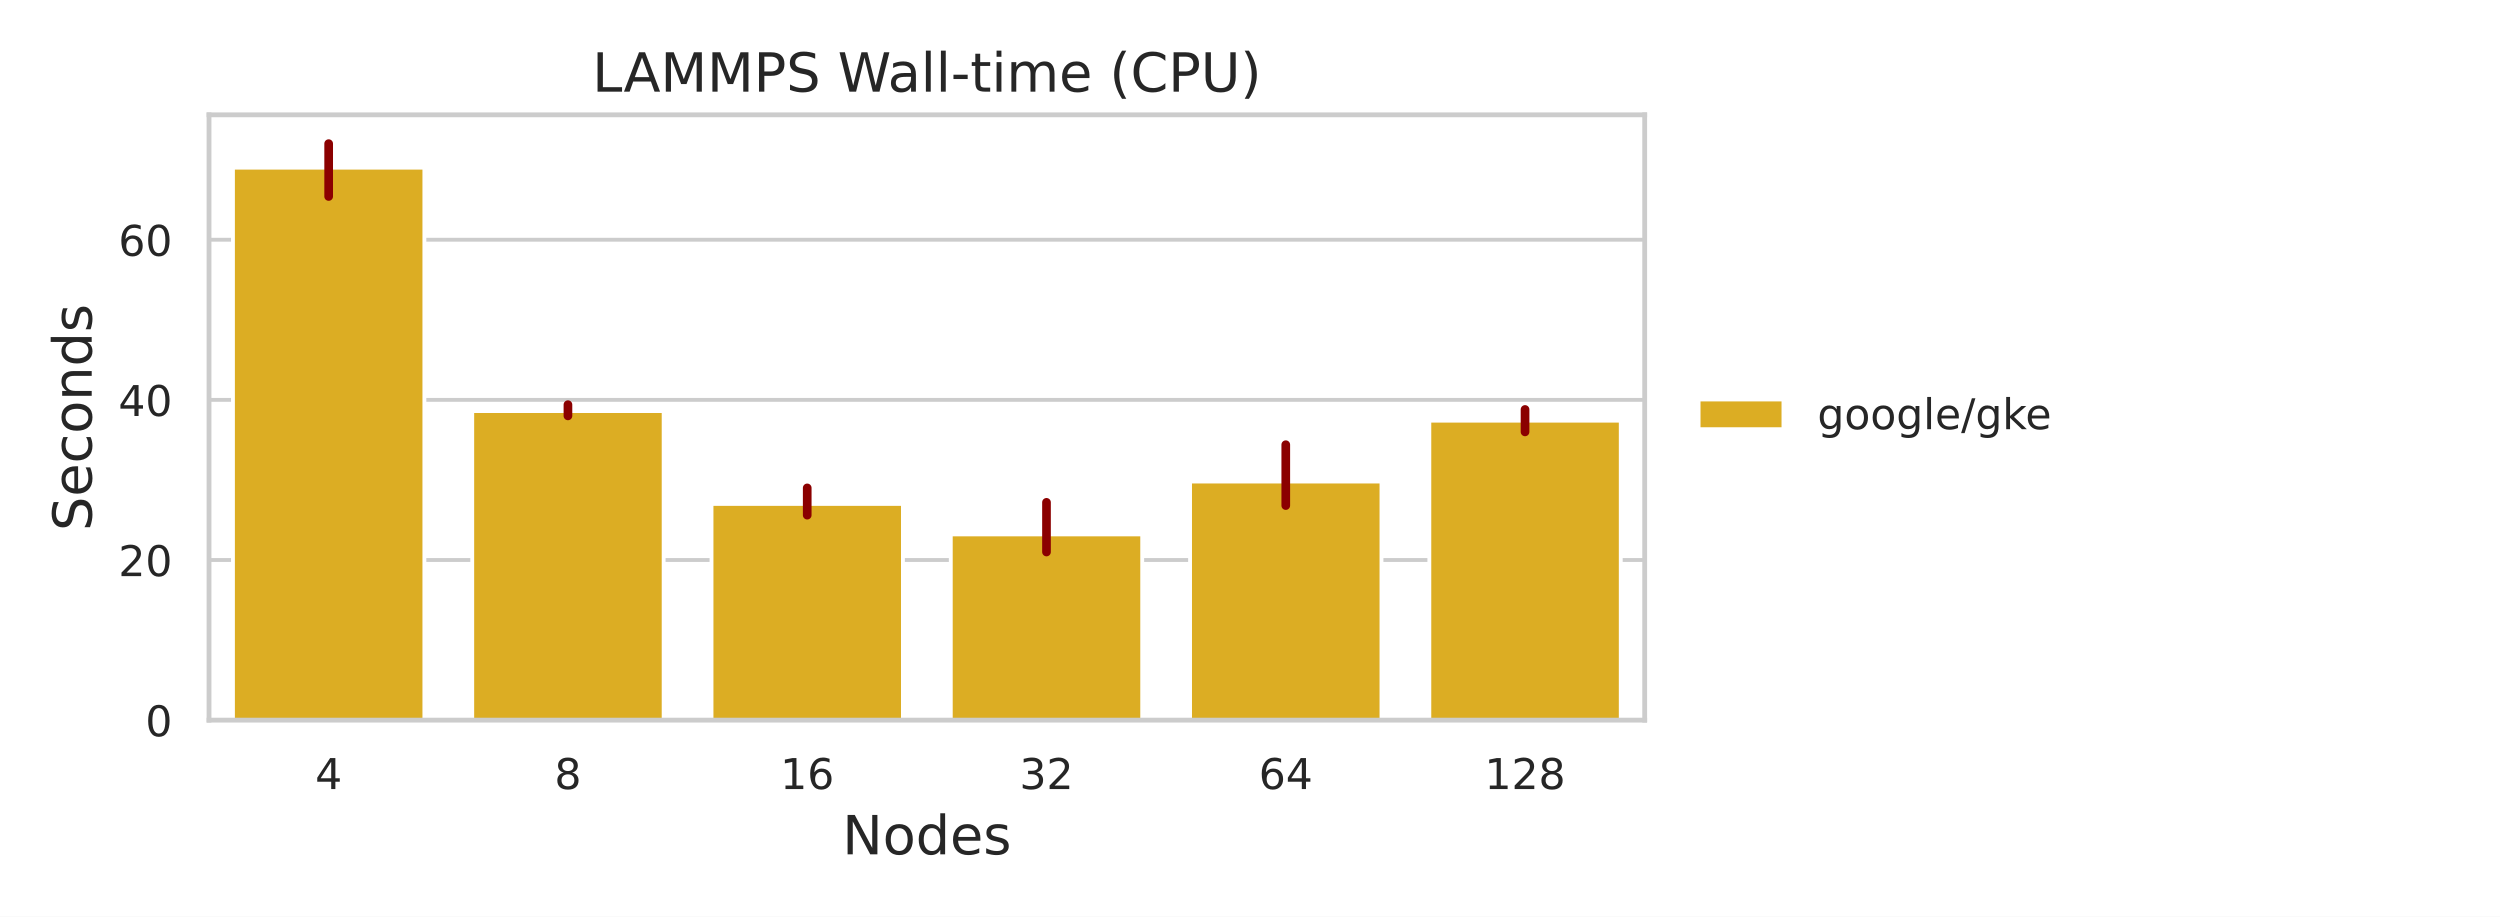
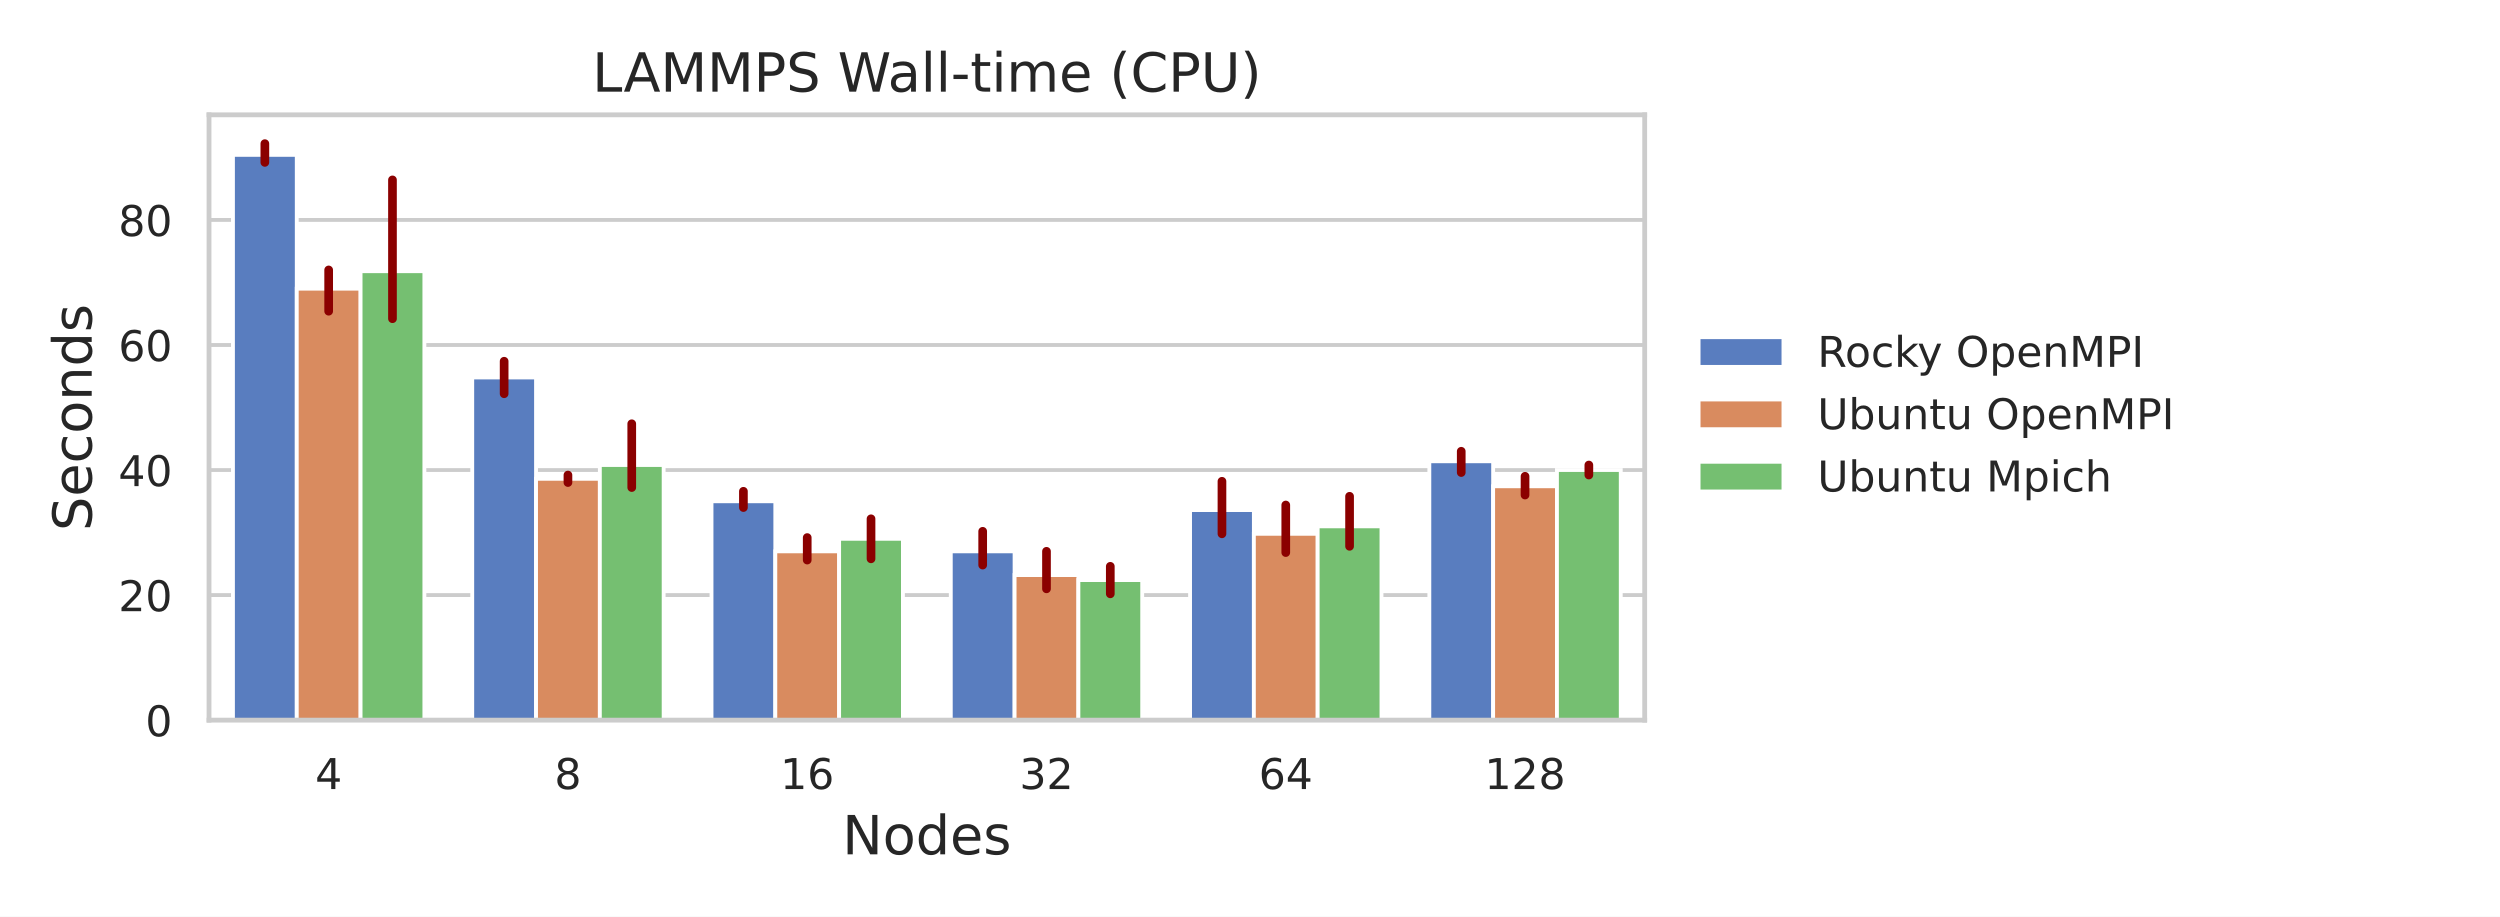
<svg xmlns="http://www.w3.org/2000/svg" xmlns:xlink="http://www.w3.org/1999/xlink" width="648pt" height="237.6pt" viewBox="0 0 648 237.6" version="1.1">
  <defs>
    <style type="text/css">*{stroke-linejoin: round; stroke-linecap: butt}</style>
  </defs>
  <g id="figure_1">
    <g id="patch_1">
      <path d="M 0 237.6  L 648 237.6  L 648 0  L 0 0  z " style="fill: #ffffff" />
    </g>
    <g id="axes_1">
      <g id="patch_2">
        <path d="M 54.18 186.66  L 426.301 186.66  L 426.301 29.76  L 54.18 29.76  z " style="fill: #ffffff" />
      </g>
      <g id="matplotlib.axis_1">
        <g id="xtick_1">
          <g id="text_1">
            <g style="fill: #262626" transform="translate(81.69073 204.5183) scale(0.11 -0.11)">
              <defs>
                <path id="DejaVuSans-34" d="M 2419 4116  L 825 1625  L 2419 1625  L 2419 4116  z M 2253 4666  L 3047 4666  L 3047 1625  L 3713 1625  L 3713 1100  L 3047 1100  L 3047 0  L 2419 0  L 2419 1100  L 313 1100  L 313 1709  L 2253 4666  z " transform="scale(0.015625)" />
              </defs>
              <use xlink:href="#DejaVuSans-34" />
            </g>
          </g>
        </g>
        <g id="xtick_2">
          <g id="text_2">
            <g style="fill: #262626" transform="translate(143.7109 204.5183) scale(0.11 -0.11)">
              <defs>
                <path id="DejaVuSans-38" d="M 2034 2216  Q 1584 2216 1326 1975  Q 1069 1734 1069 1313  Q 1069 891 1326 650  Q 1584 409 2034 409  Q 2484 409 2743 651  Q 3003 894 3003 1313  Q 3003 1734 2745 1975  Q 2488 2216 2034 2216  z M 1403 2484  Q 997 2584 770 2862  Q 544 3141 544 3541  Q 544 4100 942 4425  Q 1341 4750 2034 4750  Q 2731 4750 3128 4425  Q 3525 4100 3525 3541  Q 3525 3141 3298 2862  Q 3072 2584 2669 2484  Q 3125 2378 3379 2068  Q 3634 1759 3634 1313  Q 3634 634 3220 271  Q 2806 -91 2034 -91  Q 1263 -91 848 271  Q 434 634 434 1313  Q 434 1759 690 2068  Q 947 2378 1403 2484  z M 1172 3481  Q 1172 3119 1398 2916  Q 1625 2713 2034 2713  Q 2441 2713 2670 2916  Q 2900 3119 2900 3481  Q 2900 3844 2670 4047  Q 2441 4250 2034 4250  Q 1625 4250 1398 4047  Q 1172 3844 1172 3481  z " transform="scale(0.015625)" />
              </defs>
              <use xlink:href="#DejaVuSans-38" />
            </g>
          </g>
        </g>
        <g id="xtick_3">
          <g id="text_3">
            <g style="fill: #262626" transform="translate(202.2318 204.5183) scale(0.11 -0.11)">
              <defs>
                <path id="DejaVuSans-31" d="M 794 531  L 1825 531  L 1825 4091  L 703 3866  L 703 4441  L 1819 4666  L 2450 4666  L 2450 531  L 3481 531  L 3481 0  L 794 0  L 794 531  z " transform="scale(0.015625)" />
                <path id="DejaVuSans-36" d="M 2113 2584  Q 1688 2584 1439 2293  Q 1191 2003 1191 1497  Q 1191 994 1439 701  Q 1688 409 2113 409  Q 2538 409 2786 701  Q 3034 994 3034 1497  Q 3034 2003 2786 2293  Q 2538 2584 2113 2584  z M 3366 4563  L 3366 3988  Q 3128 4100 2886 4159  Q 2644 4219 2406 4219  Q 1781 4219 1451 3797  Q 1122 3375 1075 2522  Q 1259 2794 1537 2939  Q 1816 3084 2150 3084  Q 2853 3084 3261 2657  Q 3669 2231 3669 1497  Q 3669 778 3244 343  Q 2819 -91 2113 -91  Q 1303 -91 875 529  Q 447 1150 447 2328  Q 447 3434 972 4092  Q 1497 4750 2381 4750  Q 2619 4750 2861 4703  Q 3103 4656 3366 4563  z " transform="scale(0.015625)" />
              </defs>
              <use xlink:href="#DejaVuSans-31" />
              <use xlink:href="#DejaVuSans-36" x="63.623" />
            </g>
          </g>
        </g>
        <g id="xtick_4">
          <g id="text_4">
            <g style="fill: #262626" transform="translate(264.252 204.5183) scale(0.11 -0.11)">
              <defs>
                <path id="DejaVuSans-33" d="M 2597 2516  Q 3050 2419 3304 2112  Q 3559 1806 3559 1356  Q 3559 666 3084 287  Q 2609 -91 1734 -91  Q 1441 -91 1130 -33  Q 819 25 488 141  L 488 750  Q 750 597 1062 519  Q 1375 441 1716 441  Q 2309 441 2620 675  Q 2931 909 2931 1356  Q 2931 1769 2642 2001  Q 2353 2234 1838 2234  L 1294 2234  L 1294 2753  L 1863 2753  Q 2328 2753 2575 2939  Q 2822 3125 2822 3475  Q 2822 3834 2567 4026  Q 2313 4219 1838 4219  Q 1578 4219 1281 4162  Q 984 4106 628 3988  L 628 4550  Q 988 4650 1302 4700  Q 1616 4750 1894 4750  Q 2613 4750 3031 4423  Q 3450 4097 3450 3541  Q 3450 3153 3228 2886  Q 3006 2619 2597 2516  z " transform="scale(0.015625)" />
                <path id="DejaVuSans-32" d="M 1228 531  L 3431 531  L 3431 0  L 469 0  L 469 531  Q 828 903 1448 1529  Q 2069 2156 2228 2338  Q 2531 2678 2651 2914  Q 2772 3150 2772 3378  Q 2772 3750 2511 3984  Q 2250 4219 1831 4219  Q 1534 4219 1204 4116  Q 875 4013 500 3803  L 500 4441  Q 881 4594 1212 4672  Q 1544 4750 1819 4750  Q 2544 4750 2975 4387  Q 3406 4025 3406 3419  Q 3406 3131 3298 2873  Q 3191 2616 2906 2266  Q 2828 2175 2409 1742  Q 1991 1309 1228 531  z " transform="scale(0.015625)" />
              </defs>
              <use xlink:href="#DejaVuSans-33" />
              <use xlink:href="#DejaVuSans-32" x="63.623" />
            </g>
          </g>
        </g>
        <g id="xtick_5">
          <g id="text_5">
            <g style="fill: #262626" transform="translate(326.2722 204.5183) scale(0.11 -0.11)">
              <use xlink:href="#DejaVuSans-36" />
              <use xlink:href="#DejaVuSans-34" x="63.623" />
            </g>
          </g>
        </g>
        <g id="xtick_6">
          <g id="text_6">
            <g style="fill: #262626" transform="translate(384.793 204.5183) scale(0.11 -0.11)">
              <use xlink:href="#DejaVuSans-31" />
              <use xlink:href="#DejaVuSans-32" x="63.623" />
              <use xlink:href="#DejaVuSans-38" x="127.246" />
            </g>
          </g>
        </g>
        <g id="text_7">
          <g style="fill: #262626" transform="translate(218.3229 221.4437) scale(0.14 -0.14)">
            <defs>
              <path id="DejaVuSans-4e" d="M 628 4666  L 1478 4666  L 3547 763  L 3547 4666  L 4159 4666  L 4159 0  L 3309 0  L 1241 3903  L 1241 0  L 628 0  L 628 4666  z " transform="scale(0.015625)" />
              <path id="DejaVuSans-6f" d="M 1959 3097  Q 1497 3097 1228 2736  Q 959 2375 959 1747  Q 959 1119 1226 758  Q 1494 397 1959 397  Q 2419 397 2687 759  Q 2956 1122 2956 1747  Q 2956 2369 2687 2733  Q 2419 3097 1959 3097  z M 1959 3584  Q 2709 3584 3137 3096  Q 3566 2609 3566 1747  Q 3566 888 3137 398  Q 2709 -91 1959 -91  Q 1206 -91 779 398  Q 353 888 353 1747  Q 353 2609 779 3096  Q 1206 3584 1959 3584  z " transform="scale(0.015625)" />
              <path id="DejaVuSans-64" d="M 2906 2969  L 2906 4863  L 3481 4863  L 3481 0  L 2906 0  L 2906 525  Q 2725 213 2448 61  Q 2172 -91 1784 -91  Q 1150 -91 751 415  Q 353 922 353 1747  Q 353 2572 751 3078  Q 1150 3584 1784 3584  Q 2172 3584 2448 3432  Q 2725 3281 2906 2969  z M 947 1747  Q 947 1113 1208 752  Q 1469 391 1925 391  Q 2381 391 2643 752  Q 2906 1113 2906 1747  Q 2906 2381 2643 2742  Q 2381 3103 1925 3103  Q 1469 3103 1208 2742  Q 947 2381 947 1747  z " transform="scale(0.015625)" />
              <path id="DejaVuSans-65" d="M 3597 1894  L 3597 1613  L 953 1613  Q 991 1019 1311 708  Q 1631 397 2203 397  Q 2534 397 2845 478  Q 3156 559 3463 722  L 3463 178  Q 3153 47 2828 -22  Q 2503 -91 2169 -91  Q 1331 -91 842 396  Q 353 884 353 1716  Q 353 2575 817 3079  Q 1281 3584 2069 3584  Q 2775 3584 3186 3129  Q 3597 2675 3597 1894  z M 3022 2063  Q 3016 2534 2758 2815  Q 2500 3097 2075 3097  Q 1594 3097 1305 2825  Q 1016 2553 972 2059  L 3022 2063  z " transform="scale(0.015625)" />
              <path id="DejaVuSans-73" d="M 2834 3397  L 2834 2853  Q 2591 2978 2328 3040  Q 2066 3103 1784 3103  Q 1356 3103 1142 2972  Q 928 2841 928 2578  Q 928 2378 1081 2264  Q 1234 2150 1697 2047  L 1894 2003  Q 2506 1872 2764 1633  Q 3022 1394 3022 966  Q 3022 478 2636 193  Q 2250 -91 1575 -91  Q 1294 -91 989 -36  Q 684 19 347 128  L 347 722  Q 666 556 975 473  Q 1284 391 1588 391  Q 1994 391 2212 530  Q 2431 669 2431 922  Q 2431 1156 2273 1281  Q 2116 1406 1581 1522  L 1381 1569  Q 847 1681 609 1914  Q 372 2147 372 2553  Q 372 3047 722 3315  Q 1072 3584 1716 3584  Q 2034 3584 2315 3537  Q 2597 3491 2834 3397  z " transform="scale(0.015625)" />
            </defs>
            <use xlink:href="#DejaVuSans-4e" />
            <use xlink:href="#DejaVuSans-6f" x="74.805" />
            <use xlink:href="#DejaVuSans-64" x="135.986" />
            <use xlink:href="#DejaVuSans-65" x="199.463" />
            <use xlink:href="#DejaVuSans-73" x="260.986" />
          </g>
        </g>
      </g>
      <g id="matplotlib.axis_2">
        <g id="ytick_1">
          <g id="line2d_1">
-             <path d="M 54.18 186.66  L 426.301 186.66  " clip-path="url(#p4d5abc5687)" style="fill: none; stroke: #cccccc; stroke-linecap: round" />
+             <path d="M 54.18 186.66  L 426.301 186.66  " clip-path="url(#p05eb85248d)" style="fill: none; stroke: #cccccc; stroke-linecap: round" />
          </g>
          <g id="text_8">
            <g style="fill: #262626" transform="translate(37.68125 190.8391) scale(0.11 -0.11)">
              <defs>
                <path id="DejaVuSans-30" d="M 2034 4250  Q 1547 4250 1301 3770  Q 1056 3291 1056 2328  Q 1056 1369 1301 889  Q 1547 409 2034 409  Q 2525 409 2770 889  Q 3016 1369 3016 2328  Q 3016 3291 2770 3770  Q 2525 4250 2034 4250  z M 2034 4750  Q 2819 4750 3233 4129  Q 3647 3509 3647 2328  Q 3647 1150 3233 529  Q 2819 -91 2034 -91  Q 1250 -91 836 529  Q 422 1150 422 2328  Q 422 3509 836 4129  Q 1250 4750 2034 4750  z " transform="scale(0.015625)" />
              </defs>
              <use xlink:href="#DejaVuSans-30" />
            </g>
          </g>
        </g>
        <g id="ytick_2">
          <g id="line2d_2">
-             <path d="M 54.18 145.152  L 426.301 145.152  " clip-path="url(#p4d5abc5687)" style="fill: none; stroke: #cccccc; stroke-linecap: round" />
+             <path d="M 54.18 154.246  L 426.301 154.246  " clip-path="url(#p05eb85248d)" style="fill: none; stroke: #cccccc; stroke-linecap: round" />
          </g>
          <g id="text_9">
-             <g style="fill: #262626" transform="translate(30.6825 149.3312) scale(0.11 -0.11)">
+             <g style="fill: #262626" transform="translate(30.6825 158.4251) scale(0.11 -0.11)">
              <use xlink:href="#DejaVuSans-32" />
              <use xlink:href="#DejaVuSans-30" x="63.623" />
            </g>
          </g>
        </g>
        <g id="ytick_3">
          <g id="line2d_3">
-             <path d="M 54.18 103.644  L 426.301 103.644  " clip-path="url(#p4d5abc5687)" style="fill: none; stroke: #cccccc; stroke-linecap: round" />
+             <path d="M 54.18 121.832  L 426.301 121.832  " clip-path="url(#p05eb85248d)" style="fill: none; stroke: #cccccc; stroke-linecap: round" />
          </g>
          <g id="text_10">
-             <g style="fill: #262626" transform="translate(30.6825 107.8233) scale(0.11 -0.11)">
+             <g style="fill: #262626" transform="translate(30.6825 126.0111) scale(0.11 -0.11)">
              <use xlink:href="#DejaVuSans-34" />
              <use xlink:href="#DejaVuSans-30" x="63.623" />
            </g>
          </g>
        </g>
        <g id="ytick_4">
          <g id="line2d_4">
-             <path d="M 54.18 62.136  L 426.301 62.136  " clip-path="url(#p4d5abc5687)" style="fill: none; stroke: #cccccc; stroke-linecap: round" />
+             <path d="M 54.18 89.418  L 426.301 89.418  " clip-path="url(#p05eb85248d)" style="fill: none; stroke: #cccccc; stroke-linecap: round" />
          </g>
          <g id="text_11">
-             <g style="fill: #262626" transform="translate(30.6825 66.31533) scale(0.11 -0.11)">
+             <g style="fill: #262626" transform="translate(30.6825 93.59712) scale(0.11 -0.11)">
              <use xlink:href="#DejaVuSans-36" />
              <use xlink:href="#DejaVuSans-30" x="63.623" />
            </g>
          </g>
        </g>
-         <g id="text_12">
+         <g id="ytick_5">
+           <g id="line2d_5">
+             <path d="M 54.18 57.004  L 426.301 57.004  " clip-path="url(#p05eb85248d)" style="fill: none; stroke: #cccccc; stroke-linecap: round" />
+           </g>
+           <g id="text_12">
+             <g style="fill: #262626" transform="translate(30.6825 61.18311) scale(0.11 -0.11)">
+               <use xlink:href="#DejaVuSans-38" />
+               <use xlink:href="#DejaVuSans-30" x="63.623" />
+             </g>
+           </g>
+         </g>
+         <g id="text_13">
          <g style="fill: #262626" transform="translate(23.77094 137.6198) rotate(-90) scale(0.14 -0.14)">
            <defs>
              <path id="DejaVuSans-53" d="M 3425 4513  L 3425 3897  Q 3066 4069 2747 4153  Q 2428 4238 2131 4238  Q 1616 4238 1336 4038  Q 1056 3838 1056 3469  Q 1056 3159 1242 3001  Q 1428 2844 1947 2747  L 2328 2669  Q 3034 2534 3370 2195  Q 3706 1856 3706 1288  Q 3706 609 3251 259  Q 2797 -91 1919 -91  Q 1588 -91 1214 -16  Q 841 59 441 206  L 441 856  Q 825 641 1194 531  Q 1563 422 1919 422  Q 2459 422 2753 634  Q 3047 847 3047 1241  Q 3047 1584 2836 1778  Q 2625 1972 2144 2069  L 1759 2144  Q 1053 2284 737 2584  Q 422 2884 422 3419  Q 422 4038 858 4394  Q 1294 4750 2059 4750  Q 2388 4750 2728 4690  Q 3069 4631 3425 4513  z " transform="scale(0.015625)" />
              <path id="DejaVuSans-63" d="M 3122 3366  L 3122 2828  Q 2878 2963 2633 3030  Q 2388 3097 2138 3097  Q 1578 3097 1268 2742  Q 959 2388 959 1747  Q 959 1106 1268 751  Q 1578 397 2138 397  Q 2388 397 2633 464  Q 2878 531 3122 666  L 3122 134  Q 2881 22 2623 -34  Q 2366 -91 2075 -91  Q 1284 -91 818 406  Q 353 903 353 1747  Q 353 2603 823 3093  Q 1294 3584 2113 3584  Q 2378 3584 2631 3529  Q 2884 3475 3122 3366  z " transform="scale(0.015625)" />
              <path id="DejaVuSans-6e" d="M 3513 2113  L 3513 0  L 2938 0  L 2938 2094  Q 2938 2591 2744 2837  Q 2550 3084 2163 3084  Q 1697 3084 1428 2787  Q 1159 2491 1159 1978  L 1159 0  L 581 0  L 581 3500  L 1159 3500  L 1159 2956  Q 1366 3272 1645 3428  Q 1925 3584 2291 3584  Q 2894 3584 3203 3211  Q 3513 2838 3513 2113  z " transform="scale(0.015625)" />
            </defs>
            <use xlink:href="#DejaVuSans-53" />
            <use xlink:href="#DejaVuSans-65" x="63.477" />
            <use xlink:href="#DejaVuSans-63" x="125" />
            <use xlink:href="#DejaVuSans-6f" x="179.98" />
            <use xlink:href="#DejaVuSans-6e" x="241.162" />
            <use xlink:href="#DejaVuSans-64" x="304.541" />
            <use xlink:href="#DejaVuSans-73" x="368.018" />
          </g>
        </g>
      </g>
      <g id="patch_3">
-         <path d="M 60.382 186.66  L 109.998 186.66  L 109.998 43.458  L 60.382 43.458  z " clip-path="url(#p4d5abc5687)" style="fill: #dcad23; stroke: #ffffff; stroke-linejoin: miter" />
+         <path d="M 60.382 186.66  L 76.921 186.66  L 76.921 40.149  L 60.382 40.149  z " clip-path="url(#p05eb85248d)" style="fill: #597dbf; stroke: #ffffff; stroke-linejoin: miter" />
      </g>
      <g id="patch_4">
-         <path d="M 122.402 186.66  L 172.018 186.66  L 172.018 106.55  L 122.402 106.55  z " clip-path="url(#p4d5abc5687)" style="fill: #dcad23; stroke: #ffffff; stroke-linejoin: miter" />
+         <path d="M 122.402 186.66  L 138.941 186.66  L 138.941 97.846  L 122.402 97.846  z " clip-path="url(#p05eb85248d)" style="fill: #597dbf; stroke: #ffffff; stroke-linejoin: miter" />
      </g>
      <g id="patch_5">
-         <path d="M 184.422 186.66  L 234.039 186.66  L 234.039 130.624  L 184.422 130.624  z " clip-path="url(#p4d5abc5687)" style="fill: #dcad23; stroke: #ffffff; stroke-linejoin: miter" />
+         <path d="M 184.422 186.66  L 200.961 186.66  L 200.961 129.935  L 184.422 129.935  z " clip-path="url(#p05eb85248d)" style="fill: #597dbf; stroke: #ffffff; stroke-linejoin: miter" />
      </g>
      <g id="patch_6">
-         <path d="M 246.443 186.66  L 296.059 186.66  L 296.059 138.511  L 246.443 138.511  z " clip-path="url(#p4d5abc5687)" style="fill: #dcad23; stroke: #ffffff; stroke-linejoin: miter" />
+         <path d="M 246.443 186.66  L 262.981 186.66  L 262.981 142.901  L 246.443 142.901  z " clip-path="url(#p05eb85248d)" style="fill: #597dbf; stroke: #ffffff; stroke-linejoin: miter" />
      </g>
      <g id="patch_7">
-         <path d="M 308.463 186.66  L 358.079 186.66  L 358.079 124.813  L 308.463 124.813  z " clip-path="url(#p4d5abc5687)" style="fill: #dcad23; stroke: #ffffff; stroke-linejoin: miter" />
+         <path d="M 308.463 186.66  L 325.002 186.66  L 325.002 132.204  L 308.463 132.204  z " clip-path="url(#p05eb85248d)" style="fill: #597dbf; stroke: #ffffff; stroke-linejoin: miter" />
      </g>
      <g id="patch_8">
-         <path d="M 370.483 186.66  L 420.099 186.66  L 420.099 109.04  L 370.483 109.04  z " clip-path="url(#p4d5abc5687)" style="fill: #dcad23; stroke: #ffffff; stroke-linejoin: miter" />
+         <path d="M 370.483 186.66  L 387.022 186.66  L 387.022 119.563  L 370.483 119.563  z " clip-path="url(#p05eb85248d)" style="fill: #597dbf; stroke: #ffffff; stroke-linejoin: miter" />
      </g>
      <g id="patch_9">
-         <path d="M 85.19 186.66  L 85.19 186.66  L 85.19 186.66  L 85.19 186.66  z " clip-path="url(#p4d5abc5687)" style="fill: #dcad23; stroke: #ffffff; stroke-linejoin: miter" />
-       </g>
-       <g id="line2d_5">
-         <path d="M 85.19 50.929  L 85.19 37.231  " clip-path="url(#p4d5abc5687)" style="fill: none; stroke: #8b0000; stroke-width: 2.25; stroke-linecap: round" />
+         <path d="M 76.921 186.66  L 93.459 186.66  L 93.459 74.832  L 76.921 74.832  z " clip-path="url(#p05eb85248d)" style="fill: #d98b5f; stroke: #ffffff; stroke-linejoin: miter" />
+       </g>
+       <g id="patch_10">
+         <path d="M 138.941 186.66  L 155.48 186.66  L 155.48 124.101  L 138.941 124.101  z " clip-path="url(#p05eb85248d)" style="fill: #d98b5f; stroke: #ffffff; stroke-linejoin: miter" />
+       </g>
+       <g id="patch_11">
+         <path d="M 200.961 186.66  L 217.5 186.66  L 217.5 142.901  L 200.961 142.901  z " clip-path="url(#p05eb85248d)" style="fill: #d98b5f; stroke: #ffffff; stroke-linejoin: miter" />
+       </g>
+       <g id="patch_12">
+         <path d="M 262.981 186.66  L 279.52 186.66  L 279.52 149.06  L 262.981 149.06  z " clip-path="url(#p05eb85248d)" style="fill: #d98b5f; stroke: #ffffff; stroke-linejoin: miter" />
+       </g>
+       <g id="patch_13">
+         <path d="M 325.002 186.66  L 341.54 186.66  L 341.54 138.363  L 325.002 138.363  z " clip-path="url(#p05eb85248d)" style="fill: #d98b5f; stroke: #ffffff; stroke-linejoin: miter" />
+       </g>
+       <g id="patch_14">
+         <path d="M 387.022 186.66  L 403.56 186.66  L 403.56 126.046  L 387.022 126.046  z " clip-path="url(#p05eb85248d)" style="fill: #d98b5f; stroke: #ffffff; stroke-linejoin: miter" />
+       </g>
+       <g id="patch_15">
+         <path d="M 93.459 186.66  L 109.998 186.66  L 109.998 70.294  L 93.459 70.294  z " clip-path="url(#p05eb85248d)" style="fill: #75bf71; stroke: #ffffff; stroke-linejoin: miter" />
+       </g>
+       <g id="patch_16">
+         <path d="M 155.48 186.66  L 172.018 186.66  L 172.018 120.535  L 155.48 120.535  z " clip-path="url(#p05eb85248d)" style="fill: #75bf71; stroke: #ffffff; stroke-linejoin: miter" />
+       </g>
+       <g id="patch_17">
+         <path d="M 217.5 186.66  L 234.039 186.66  L 234.039 139.66  L 217.5 139.66  z " clip-path="url(#p05eb85248d)" style="fill: #75bf71; stroke: #ffffff; stroke-linejoin: miter" />
+       </g>
+       <g id="patch_18">
+         <path d="M 279.52 186.66  L 296.059 186.66  L 296.059 150.356  L 279.52 150.356  z " clip-path="url(#p05eb85248d)" style="fill: #75bf71; stroke: #ffffff; stroke-linejoin: miter" />
+       </g>
+       <g id="patch_19">
+         <path d="M 341.54 186.66  L 358.079 186.66  L 358.079 136.418  L 341.54 136.418  z " clip-path="url(#p05eb85248d)" style="fill: #75bf71; stroke: #ffffff; stroke-linejoin: miter" />
+       </g>
+       <g id="patch_20">
+         <path d="M 403.56 186.66  L 420.099 186.66  L 420.099 121.832  L 403.56 121.832  z " clip-path="url(#p05eb85248d)" style="fill: #75bf71; stroke: #ffffff; stroke-linejoin: miter" />
+       </g>
+       <g id="patch_21">
+         <path d="M 85.19 186.66  L 85.19 186.66  L 85.19 186.66  L 85.19 186.66  z " clip-path="url(#p05eb85248d)" style="fill: #597dbf; stroke: #ffffff; stroke-linejoin: miter" />
+       </g>
+       <g id="patch_22">
+         <path d="M 85.19 186.66  L 85.19 186.66  L 85.19 186.66  L 85.19 186.66  z " clip-path="url(#p05eb85248d)" style="fill: #d98b5f; stroke: #ffffff; stroke-linejoin: miter" />
+       </g>
+       <g id="patch_23">
+         <path d="M 85.19 186.66  L 85.19 186.66  L 85.19 186.66  L 85.19 186.66  z " clip-path="url(#p05eb85248d)" style="fill: #75bf71; stroke: #ffffff; stroke-linejoin: miter" />
      </g>
      <g id="line2d_6">
-         <path d="M 147.21 107.795  L 147.21 104.889  " clip-path="url(#p4d5abc5687)" style="fill: none; stroke: #8b0000; stroke-width: 2.25; stroke-linecap: round" />
+         <path d="M 68.651 42.094  L 68.651 37.231  " clip-path="url(#p05eb85248d)" style="fill: none; stroke: #8b0000; stroke-width: 2.25; stroke-linecap: round" />
      </g>
      <g id="line2d_7">
-         <path d="M 209.231 133.53  L 209.231 126.463  " clip-path="url(#p4d5abc5687)" style="fill: none; stroke: #8b0000; stroke-width: 2.25; stroke-linecap: round" />
+         <path d="M 130.672 102.059  L 130.672 93.632  " clip-path="url(#p05eb85248d)" style="fill: none; stroke: #8b0000; stroke-width: 2.25; stroke-linecap: round" />
      </g>
      <g id="line2d_8">
-         <path d="M 271.251 143.077  L 271.251 130.209  " clip-path="url(#p4d5abc5687)" style="fill: none; stroke: #8b0000; stroke-width: 2.25; stroke-linecap: round" />
+         <path d="M 192.692 131.556  L 192.692 127.342  " clip-path="url(#p05eb85248d)" style="fill: none; stroke: #8b0000; stroke-width: 2.25; stroke-linecap: round" />
      </g>
      <g id="line2d_9">
-         <path d="M 333.271 131.039  L 333.271 115.266  " clip-path="url(#p4d5abc5687)" style="fill: none; stroke: #8b0000; stroke-width: 2.25; stroke-linecap: round" />
+         <path d="M 254.712 146.467  L 254.712 137.715  " clip-path="url(#p05eb85248d)" style="fill: none; stroke: #8b0000; stroke-width: 2.25; stroke-linecap: round" />
      </g>
      <g id="line2d_10">
-         <path d="M 395.291 111.946  L 395.291 106.135  " clip-path="url(#p4d5abc5687)" style="fill: none; stroke: #8b0000; stroke-width: 2.25; stroke-linecap: round" />
-       </g>
-       <g id="patch_10">
+         <path d="M 316.732 138.363  L 316.732 124.749  " clip-path="url(#p05eb85248d)" style="fill: none; stroke: #8b0000; stroke-width: 2.25; stroke-linecap: round" />
+       </g>
+       <g id="line2d_11">
+         <path d="M 378.752 122.48  L 378.752 116.97  " clip-path="url(#p05eb85248d)" style="fill: none; stroke: #8b0000; stroke-width: 2.25; stroke-linecap: round" />
+       </g>
+       <g id="line2d_12">
+         <path d="M 85.19 80.666  L 85.19 69.97  " clip-path="url(#p05eb85248d)" style="fill: none; stroke: #8b0000; stroke-width: 2.25; stroke-linecap: round" />
+       </g>
+       <g id="line2d_13">
+         <path d="M 147.21 125.073  L 147.21 123.129  " clip-path="url(#p05eb85248d)" style="fill: none; stroke: #8b0000; stroke-width: 2.25; stroke-linecap: round" />
+       </g>
+       <g id="line2d_14">
+         <path d="M 209.231 145.17  L 209.231 139.336  " clip-path="url(#p05eb85248d)" style="fill: none; stroke: #8b0000; stroke-width: 2.25; stroke-linecap: round" />
+       </g>
+       <g id="line2d_15">
+         <path d="M 271.251 152.625  L 271.251 142.901  " clip-path="url(#p05eb85248d)" style="fill: none; stroke: #8b0000; stroke-width: 2.25; stroke-linecap: round" />
+       </g>
+       <g id="line2d_16">
+         <path d="M 333.271 143.225  L 333.271 130.9  " clip-path="url(#p05eb85248d)" style="fill: none; stroke: #8b0000; stroke-width: 2.25; stroke-linecap: round" />
+       </g>
+       <g id="line2d_17">
+         <path d="M 395.291 128.315  L 395.291 123.453  " clip-path="url(#p05eb85248d)" style="fill: none; stroke: #8b0000; stroke-width: 2.25; stroke-linecap: round" />
+       </g>
+       <g id="line2d_18">
+         <path d="M 101.729 82.611  L 101.729 46.631  " clip-path="url(#p05eb85248d)" style="fill: none; stroke: #8b0000; stroke-width: 2.25; stroke-linecap: round" />
+       </g>
+       <g id="line2d_19">
+         <path d="M 163.749 126.37  L 163.749 109.839  " clip-path="url(#p05eb85248d)" style="fill: none; stroke: #8b0000; stroke-width: 2.25; stroke-linecap: round" />
+       </g>
+       <g id="line2d_20">
+         <path d="M 225.769 144.846  L 225.769 134.473  " clip-path="url(#p05eb85248d)" style="fill: none; stroke: #8b0000; stroke-width: 2.25; stroke-linecap: round" />
+       </g>
+       <g id="line2d_21">
+         <path d="M 287.789 153.922  L 287.789 146.791  " clip-path="url(#p05eb85248d)" style="fill: none; stroke: #8b0000; stroke-width: 2.25; stroke-linecap: round" />
+       </g>
+       <g id="line2d_22">
+         <path d="M 349.81 141.605  L 349.81 128.639  " clip-path="url(#p05eb85248d)" style="fill: none; stroke: #8b0000; stroke-width: 2.25; stroke-linecap: round" />
+       </g>
+       <g id="line2d_23">
+         <path d="M 411.83 123.129  L 411.83 120.535  " clip-path="url(#p05eb85248d)" style="fill: none; stroke: #8b0000; stroke-width: 2.25; stroke-linecap: round" />
+       </g>
+       <g id="patch_24">
        <path d="M 54.18 186.66  L 54.18 29.76  " style="fill: none; stroke: #cccccc; stroke-width: 1.25; stroke-linejoin: miter; stroke-linecap: square" />
      </g>
-       <g id="patch_11">
+       <g id="patch_25">
        <path d="M 426.301 186.66  L 426.301 29.76  " style="fill: none; stroke: #cccccc; stroke-width: 1.25; stroke-linejoin: miter; stroke-linecap: square" />
      </g>
-       <g id="patch_12">
+       <g id="patch_26">
        <path d="M 54.18 186.66  L 426.301 186.66  " style="fill: none; stroke: #cccccc; stroke-width: 1.25; stroke-linejoin: miter; stroke-linecap: square" />
      </g>
-       <g id="patch_13">
+       <g id="patch_27">
        <path d="M 54.18 29.76  L 426.301 29.76  " style="fill: none; stroke: #cccccc; stroke-width: 1.25; stroke-linejoin: miter; stroke-linecap: square" />
      </g>
-       <g id="text_13">
+       <g id="text_14">
        <g style="fill: #262626" transform="translate(153.5128 23.76) scale(0.14 -0.14)">
          <defs>
            <path id="DejaVuSans-4c" d="M 628 4666  L 1259 4666  L 1259 531  L 3531 531  L 3531 0  L 628 0  L 628 4666  z " transform="scale(0.015625)" />
            <path id="DejaVuSans-41" d="M 2188 4044  L 1331 1722  L 3047 1722  L 2188 4044  z M 1831 4666  L 2547 4666  L 4325 0  L 3669 0  L 3244 1197  L 1141 1197  L 716 0  L 50 0  L 1831 4666  z " transform="scale(0.015625)" />
            <path id="DejaVuSans-4d" d="M 628 4666  L 1569 4666  L 2759 1491  L 3956 4666  L 4897 4666  L 4897 0  L 4281 0  L 4281 4097  L 3078 897  L 2444 897  L 1241 4097  L 1241 0  L 628 0  L 628 4666  z " transform="scale(0.015625)" />
            <path id="DejaVuSans-50" d="M 1259 4147  L 1259 2394  L 2053 2394  Q 2494 2394 2734 2622  Q 2975 2850 2975 3272  Q 2975 3691 2734 3919  Q 2494 4147 2053 4147  L 1259 4147  z M 628 4666  L 2053 4666  Q 2838 4666 3239 4311  Q 3641 3956 3641 3272  Q 3641 2581 3239 2228  Q 2838 1875 2053 1875  L 1259 1875  L 1259 0  L 628 0  L 628 4666  z " transform="scale(0.015625)" />
            <path id="DejaVuSans-20" transform="scale(0.015625)" />
            <path id="DejaVuSans-57" d="M 213 4666  L 850 4666  L 1831 722  L 2809 4666  L 3519 4666  L 4500 722  L 5478 4666  L 6119 4666  L 4947 0  L 4153 0  L 3169 4050  L 2175 0  L 1381 0  L 213 4666  z " transform="scale(0.015625)" />
            <path id="DejaVuSans-61" d="M 2194 1759  Q 1497 1759 1228 1600  Q 959 1441 959 1056  Q 959 750 1161 570  Q 1363 391 1709 391  Q 2188 391 2477 730  Q 2766 1069 2766 1631  L 2766 1759  L 2194 1759  z M 3341 1997  L 3341 0  L 2766 0  L 2766 531  Q 2569 213 2275 61  Q 1981 -91 1556 -91  Q 1019 -91 701 211  Q 384 513 384 1019  Q 384 1609 779 1909  Q 1175 2209 1959 2209  L 2766 2209  L 2766 2266  Q 2766 2663 2505 2880  Q 2244 3097 1772 3097  Q 1472 3097 1187 3025  Q 903 2953 641 2809  L 641 3341  Q 956 3463 1253 3523  Q 1550 3584 1831 3584  Q 2591 3584 2966 3190  Q 3341 2797 3341 1997  z " transform="scale(0.015625)" />
            <path id="DejaVuSans-6c" d="M 603 4863  L 1178 4863  L 1178 0  L 603 0  L 603 4863  z " transform="scale(0.015625)" />
            <path id="DejaVuSans-2d" d="M 313 2009  L 1997 2009  L 1997 1497  L 313 1497  L 313 2009  z " transform="scale(0.015625)" />
            <path id="DejaVuSans-74" d="M 1172 4494  L 1172 3500  L 2356 3500  L 2356 3053  L 1172 3053  L 1172 1153  Q 1172 725 1289 603  Q 1406 481 1766 481  L 2356 481  L 2356 0  L 1766 0  Q 1100 0 847 248  Q 594 497 594 1153  L 594 3053  L 172 3053  L 172 3500  L 594 3500  L 594 4494  L 1172 4494  z " transform="scale(0.015625)" />
            <path id="DejaVuSans-69" d="M 603 3500  L 1178 3500  L 1178 0  L 603 0  L 603 3500  z M 603 4863  L 1178 4863  L 1178 4134  L 603 4134  L 603 4863  z " transform="scale(0.015625)" />
            <path id="DejaVuSans-6d" d="M 3328 2828  Q 3544 3216 3844 3400  Q 4144 3584 4550 3584  Q 5097 3584 5394 3201  Q 5691 2819 5691 2113  L 5691 0  L 5113 0  L 5113 2094  Q 5113 2597 4934 2840  Q 4756 3084 4391 3084  Q 3944 3084 3684 2787  Q 3425 2491 3425 1978  L 3425 0  L 2847 0  L 2847 2094  Q 2847 2600 2669 2842  Q 2491 3084 2119 3084  Q 1678 3084 1418 2786  Q 1159 2488 1159 1978  L 1159 0  L 581 0  L 581 3500  L 1159 3500  L 1159 2956  Q 1356 3278 1631 3431  Q 1906 3584 2284 3584  Q 2666 3584 2933 3390  Q 3200 3197 3328 2828  z " transform="scale(0.015625)" />
            <path id="DejaVuSans-28" d="M 1984 4856  Q 1566 4138 1362 3434  Q 1159 2731 1159 2009  Q 1159 1288 1364 580  Q 1569 -128 1984 -844  L 1484 -844  Q 1016 -109 783 600  Q 550 1309 550 2009  Q 550 2706 781 3412  Q 1013 4119 1484 4856  L 1984 4856  z " transform="scale(0.015625)" />
            <path id="DejaVuSans-43" d="M 4122 4306  L 4122 3641  Q 3803 3938 3442 4084  Q 3081 4231 2675 4231  Q 1875 4231 1450 3742  Q 1025 3253 1025 2328  Q 1025 1406 1450 917  Q 1875 428 2675 428  Q 3081 428 3442 575  Q 3803 722 4122 1019  L 4122 359  Q 3791 134 3420 21  Q 3050 -91 2638 -91  Q 1578 -91 968 557  Q 359 1206 359 2328  Q 359 3453 968 4101  Q 1578 4750 2638 4750  Q 3056 4750 3426 4639  Q 3797 4528 4122 4306  z " transform="scale(0.015625)" />
            <path id="DejaVuSans-55" d="M 556 4666  L 1191 4666  L 1191 1831  Q 1191 1081 1462 751  Q 1734 422 2344 422  Q 2950 422 3222 751  Q 3494 1081 3494 1831  L 3494 4666  L 4128 4666  L 4128 1753  Q 4128 841 3676 375  Q 3225 -91 2344 -91  Q 1459 -91 1007 375  Q 556 841 556 1753  L 556 4666  z " transform="scale(0.015625)" />
            <path id="DejaVuSans-29" d="M 513 4856  L 1013 4856  Q 1481 4119 1714 3412  Q 1947 2706 1947 2009  Q 1947 1309 1714 600  Q 1481 -109 1013 -844  L 513 -844  Q 928 -128 1133 580  Q 1338 1288 1338 2009  Q 1338 2731 1133 3434  Q 928 4138 513 4856  z " transform="scale(0.015625)" />
          </defs>
          <use xlink:href="#DejaVuSans-4c" />
          <use xlink:href="#DejaVuSans-41" x="57.963" />
          <use xlink:href="#DejaVuSans-4d" x="126.371" />
          <use xlink:href="#DejaVuSans-4d" x="212.65" />
          <use xlink:href="#DejaVuSans-50" x="298.93" />
          <use xlink:href="#DejaVuSans-53" x="359.232" />
          <use xlink:href="#DejaVuSans-20" x="422.709" />
          <use xlink:href="#DejaVuSans-57" x="454.496" />
          <use xlink:href="#DejaVuSans-61" x="546.998" />
          <use xlink:href="#DejaVuSans-6c" x="608.277" />
          <use xlink:href="#DejaVuSans-6c" x="636.061" />
          <use xlink:href="#DejaVuSans-2d" x="663.844" />
          <use xlink:href="#DejaVuSans-74" x="699.928" />
          <use xlink:href="#DejaVuSans-69" x="739.137" />
          <use xlink:href="#DejaVuSans-6d" x="766.92" />
          <use xlink:href="#DejaVuSans-65" x="864.332" />
          <use xlink:href="#DejaVuSans-20" x="925.855" />
          <use xlink:href="#DejaVuSans-28" x="957.643" />
          <use xlink:href="#DejaVuSans-43" x="996.656" />
          <use xlink:href="#DejaVuSans-50" x="1066.48" />
          <use xlink:href="#DejaVuSans-55" x="1126.783" />
          <use xlink:href="#DejaVuSans-29" x="1199.977" />
        </g>
      </g>
    </g>
    <g id="axes_2">
      <g id="legend_1">
-         <g id="patch_14">
-           <path d="M 440.273 111.245  L 462.273 111.245  L 462.273 103.545  L 440.273 103.545  z " style="fill: #dcad23; stroke: #ffffff; stroke-linejoin: miter" />
-         </g>
-         <g id="text_14">
+         <g id="patch_28">
+           <path d="M 440.273 95.099  L 462.273 95.099  L 462.273 87.399  L 440.273 87.399  z " style="fill: #597dbf; stroke: #ffffff; stroke-linejoin: miter" />
+         </g>
+         <g id="text_15">
+           <g style="fill: #262626" transform="translate(471.0733 95.09937) scale(0.11 -0.11)">
+             <defs>
+               <path id="DejaVuSans-52" d="M 2841 2188  Q 3044 2119 3236 1894  Q 3428 1669 3622 1275  L 4263 0  L 3584 0  L 2988 1197  Q 2756 1666 2539 1819  Q 2322 1972 1947 1972  L 1259 1972  L 1259 0  L 628 0  L 628 4666  L 2053 4666  Q 2853 4666 3247 4331  Q 3641 3997 3641 3322  Q 3641 2881 3436 2590  Q 3231 2300 2841 2188  z M 1259 4147  L 1259 2491  L 2053 2491  Q 2509 2491 2742 2702  Q 2975 2913 2975 3322  Q 2975 3731 2742 3939  Q 2509 4147 2053 4147  L 1259 4147  z " transform="scale(0.015625)" />
+               <path id="DejaVuSans-6b" d="M 581 4863  L 1159 4863  L 1159 1991  L 2875 3500  L 3609 3500  L 1753 1863  L 3688 0  L 2938 0  L 1159 1709  L 1159 0  L 581 0  L 581 4863  z " transform="scale(0.015625)" />
+               <path id="DejaVuSans-79" d="M 2059 -325  Q 1816 -950 1584 -1140  Q 1353 -1331 966 -1331  L 506 -1331  L 506 -850  L 844 -850  Q 1081 -850 1212 -737  Q 1344 -625 1503 -206  L 1606 56  L 191 3500  L 800 3500  L 1894 763  L 2988 3500  L 3597 3500  L 2059 -325  z " transform="scale(0.015625)" />
+               <path id="DejaVuSans-4f" d="M 2522 4238  Q 1834 4238 1429 3725  Q 1025 3213 1025 2328  Q 1025 1447 1429 934  Q 1834 422 2522 422  Q 3209 422 3611 934  Q 4013 1447 4013 2328  Q 4013 3213 3611 3725  Q 3209 4238 2522 4238  z M 2522 4750  Q 3503 4750 4090 4092  Q 4678 3434 4678 2328  Q 4678 1225 4090 567  Q 3503 -91 2522 -91  Q 1538 -91 948 565  Q 359 1222 359 2328  Q 359 3434 948 4092  Q 1538 4750 2522 4750  z " transform="scale(0.015625)" />
+               <path id="DejaVuSans-70" d="M 1159 525  L 1159 -1331  L 581 -1331  L 581 3500  L 1159 3500  L 1159 2969  Q 1341 3281 1617 3432  Q 1894 3584 2278 3584  Q 2916 3584 3314 3078  Q 3713 2572 3713 1747  Q 3713 922 3314 415  Q 2916 -91 2278 -91  Q 1894 -91 1617 61  Q 1341 213 1159 525  z M 3116 1747  Q 3116 2381 2855 2742  Q 2594 3103 2138 3103  Q 1681 3103 1420 2742  Q 1159 2381 1159 1747  Q 1159 1113 1420 752  Q 1681 391 2138 391  Q 2594 391 2855 752  Q 3116 1113 3116 1747  z " transform="scale(0.015625)" />
+               <path id="DejaVuSans-49" d="M 628 4666  L 1259 4666  L 1259 0  L 628 0  L 628 4666  z " transform="scale(0.015625)" />
+             </defs>
+             <use xlink:href="#DejaVuSans-52" />
+             <use xlink:href="#DejaVuSans-6f" x="64.982" />
+             <use xlink:href="#DejaVuSans-63" x="126.164" />
+             <use xlink:href="#DejaVuSans-6b" x="181.145" />
+             <use xlink:href="#DejaVuSans-79" x="235.43" />
+             <use xlink:href="#DejaVuSans-20" x="294.609" />
+             <use xlink:href="#DejaVuSans-4f" x="326.396" />
+             <use xlink:href="#DejaVuSans-70" x="405.107" />
+             <use xlink:href="#DejaVuSans-65" x="468.584" />
+             <use xlink:href="#DejaVuSans-6e" x="530.107" />
+             <use xlink:href="#DejaVuSans-4d" x="593.486" />
+             <use xlink:href="#DejaVuSans-50" x="679.766" />
+             <use xlink:href="#DejaVuSans-49" x="740.068" />
+           </g>
+         </g>
+         <g id="patch_29">
+           <path d="M 440.273 111.245  L 462.273 111.245  L 462.273 103.545  L 440.273 103.545  z " style="fill: #d98b5f; stroke: #ffffff; stroke-linejoin: miter" />
+         </g>
+         <g id="text_16">
          <g style="fill: #262626" transform="translate(471.0733 111.2453) scale(0.11 -0.11)">
            <defs>
-               <path id="DejaVuSans-67" d="M 2906 1791  Q 2906 2416 2648 2759  Q 2391 3103 1925 3103  Q 1463 3103 1205 2759  Q 947 2416 947 1791  Q 947 1169 1205 825  Q 1463 481 1925 481  Q 2391 481 2648 825  Q 2906 1169 2906 1791  z M 3481 434  Q 3481 -459 3084 -895  Q 2688 -1331 1869 -1331  Q 1566 -1331 1297 -1286  Q 1028 -1241 775 -1147  L 775 -588  Q 1028 -725 1275 -790  Q 1522 -856 1778 -856  Q 2344 -856 2625 -561  Q 2906 -266 2906 331  L 2906 616  Q 2728 306 2450 153  Q 2172 0 1784 0  Q 1141 0 747 490  Q 353 981 353 1791  Q 353 2603 747 3093  Q 1141 3584 1784 3584  Q 2172 3584 2450 3431  Q 2728 3278 2906 2969  L 2906 3500  L 3481 3500  L 3481 434  z " transform="scale(0.015625)" />
-               <path id="DejaVuSans-2f" d="M 1625 4666  L 2156 4666  L 531 -594  L 0 -594  L 1625 4666  z " transform="scale(0.015625)" />
-               <path id="DejaVuSans-6b" d="M 581 4863  L 1159 4863  L 1159 1991  L 2875 3500  L 3609 3500  L 1753 1863  L 3688 0  L 2938 0  L 1159 1709  L 1159 0  L 581 0  L 581 4863  z " transform="scale(0.015625)" />
+               <path id="DejaVuSans-62" d="M 3116 1747  Q 3116 2381 2855 2742  Q 2594 3103 2138 3103  Q 1681 3103 1420 2742  Q 1159 2381 1159 1747  Q 1159 1113 1420 752  Q 1681 391 2138 391  Q 2594 391 2855 752  Q 3116 1113 3116 1747  z M 1159 2969  Q 1341 3281 1617 3432  Q 1894 3584 2278 3584  Q 2916 3584 3314 3078  Q 3713 2572 3713 1747  Q 3713 922 3314 415  Q 2916 -91 2278 -91  Q 1894 -91 1617 61  Q 1341 213 1159 525  L 1159 0  L 581 0  L 581 4863  L 1159 4863  L 1159 2969  z " transform="scale(0.015625)" />
+               <path id="DejaVuSans-75" d="M 544 1381  L 544 3500  L 1119 3500  L 1119 1403  Q 1119 906 1312 657  Q 1506 409 1894 409  Q 2359 409 2629 706  Q 2900 1003 2900 1516  L 2900 3500  L 3475 3500  L 3475 0  L 2900 0  L 2900 538  Q 2691 219 2414 64  Q 2138 -91 1772 -91  Q 1169 -91 856 284  Q 544 659 544 1381  z M 1991 3584  L 1991 3584  z " transform="scale(0.015625)" />
            </defs>
-             <use xlink:href="#DejaVuSans-67" />
-             <use xlink:href="#DejaVuSans-6f" x="63.477" />
-             <use xlink:href="#DejaVuSans-6f" x="124.658" />
-             <use xlink:href="#DejaVuSans-67" x="185.84" />
-             <use xlink:href="#DejaVuSans-6c" x="249.316" />
-             <use xlink:href="#DejaVuSans-65" x="277.1" />
-             <use xlink:href="#DejaVuSans-2f" x="338.623" />
-             <use xlink:href="#DejaVuSans-67" x="372.314" />
-             <use xlink:href="#DejaVuSans-6b" x="435.791" />
-             <use xlink:href="#DejaVuSans-65" x="490.076" />
+             <use xlink:href="#DejaVuSans-55" />
+             <use xlink:href="#DejaVuSans-62" x="73.193" />
+             <use xlink:href="#DejaVuSans-75" x="136.67" />
+             <use xlink:href="#DejaVuSans-6e" x="200.049" />
+             <use xlink:href="#DejaVuSans-74" x="263.428" />
+             <use xlink:href="#DejaVuSans-75" x="302.637" />
+             <use xlink:href="#DejaVuSans-20" x="366.016" />
+             <use xlink:href="#DejaVuSans-4f" x="397.803" />
+             <use xlink:href="#DejaVuSans-70" x="476.514" />
+             <use xlink:href="#DejaVuSans-65" x="539.99" />
+             <use xlink:href="#DejaVuSans-6e" x="601.514" />
+             <use xlink:href="#DejaVuSans-4d" x="664.893" />
+             <use xlink:href="#DejaVuSans-50" x="751.172" />
+             <use xlink:href="#DejaVuSans-49" x="811.475" />
+           </g>
+         </g>
+         <g id="patch_30">
+           <path d="M 440.273 127.391  L 462.273 127.391  L 462.273 119.691  L 440.273 119.691  z " style="fill: #75bf71; stroke: #ffffff; stroke-linejoin: miter" />
+         </g>
+         <g id="text_17">
+           <g style="fill: #262626" transform="translate(471.0733 127.3912) scale(0.11 -0.11)">
+             <defs>
+               <path id="DejaVuSans-68" d="M 3513 2113  L 3513 0  L 2938 0  L 2938 2094  Q 2938 2591 2744 2837  Q 2550 3084 2163 3084  Q 1697 3084 1428 2787  Q 1159 2491 1159 1978  L 1159 0  L 581 0  L 581 4863  L 1159 4863  L 1159 2956  Q 1366 3272 1645 3428  Q 1925 3584 2291 3584  Q 2894 3584 3203 3211  Q 3513 2838 3513 2113  z " transform="scale(0.015625)" />
+             </defs>
+             <use xlink:href="#DejaVuSans-55" />
+             <use xlink:href="#DejaVuSans-62" x="73.193" />
+             <use xlink:href="#DejaVuSans-75" x="136.67" />
+             <use xlink:href="#DejaVuSans-6e" x="200.049" />
+             <use xlink:href="#DejaVuSans-74" x="263.428" />
+             <use xlink:href="#DejaVuSans-75" x="302.637" />
+             <use xlink:href="#DejaVuSans-20" x="366.016" />
+             <use xlink:href="#DejaVuSans-4d" x="397.803" />
+             <use xlink:href="#DejaVuSans-70" x="484.082" />
+             <use xlink:href="#DejaVuSans-69" x="547.559" />
+             <use xlink:href="#DejaVuSans-63" x="575.342" />
+             <use xlink:href="#DejaVuSans-68" x="630.322" />
          </g>
        </g>
      </g>
    </g>
  </g>
  <defs>
-     <clipPath id="p4d5abc5687">
+     <clipPath id="p05eb85248d">
      <rect x="54.18" y="29.76" width="372.121" height="156.9" />
    </clipPath>
  </defs>
</svg>
